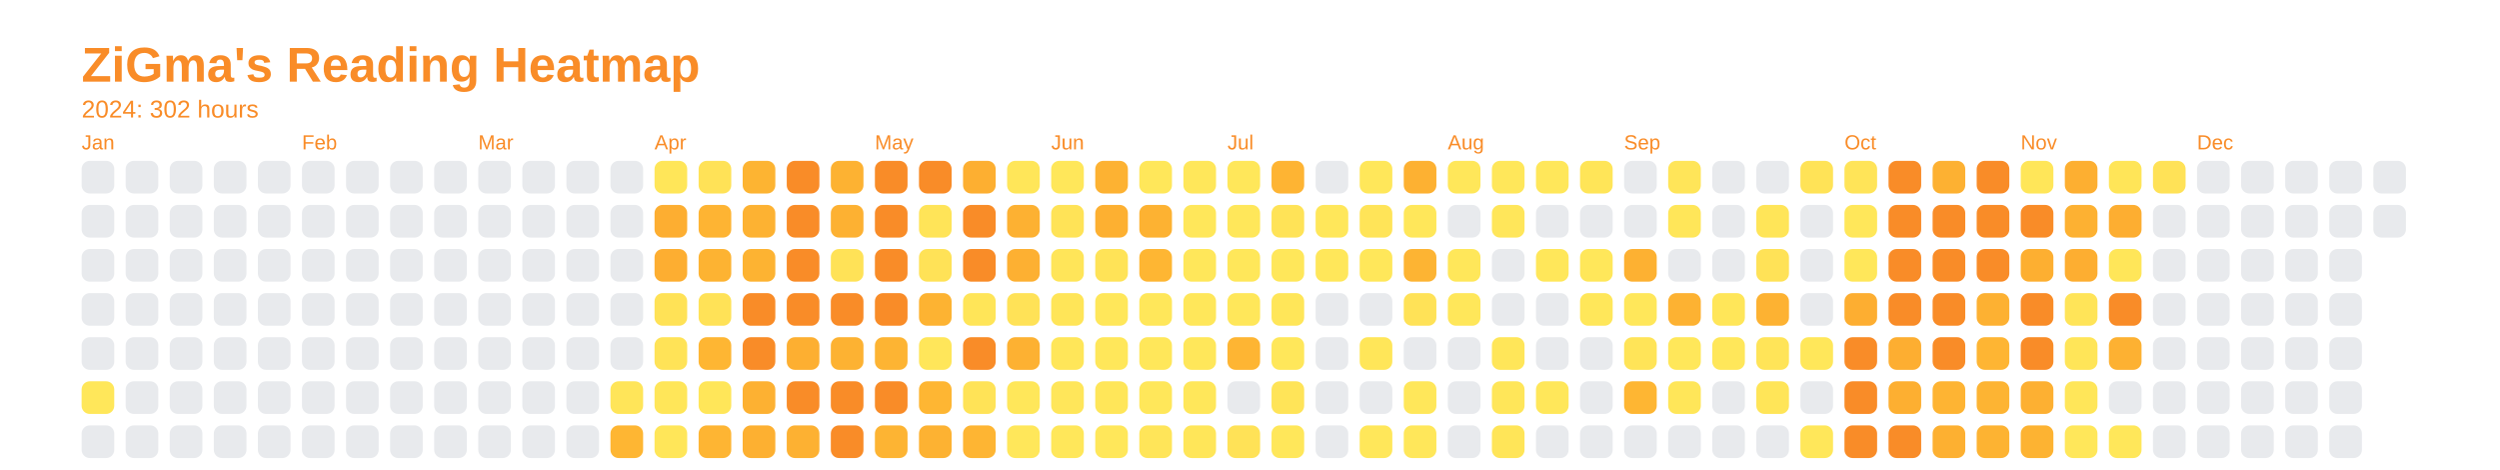
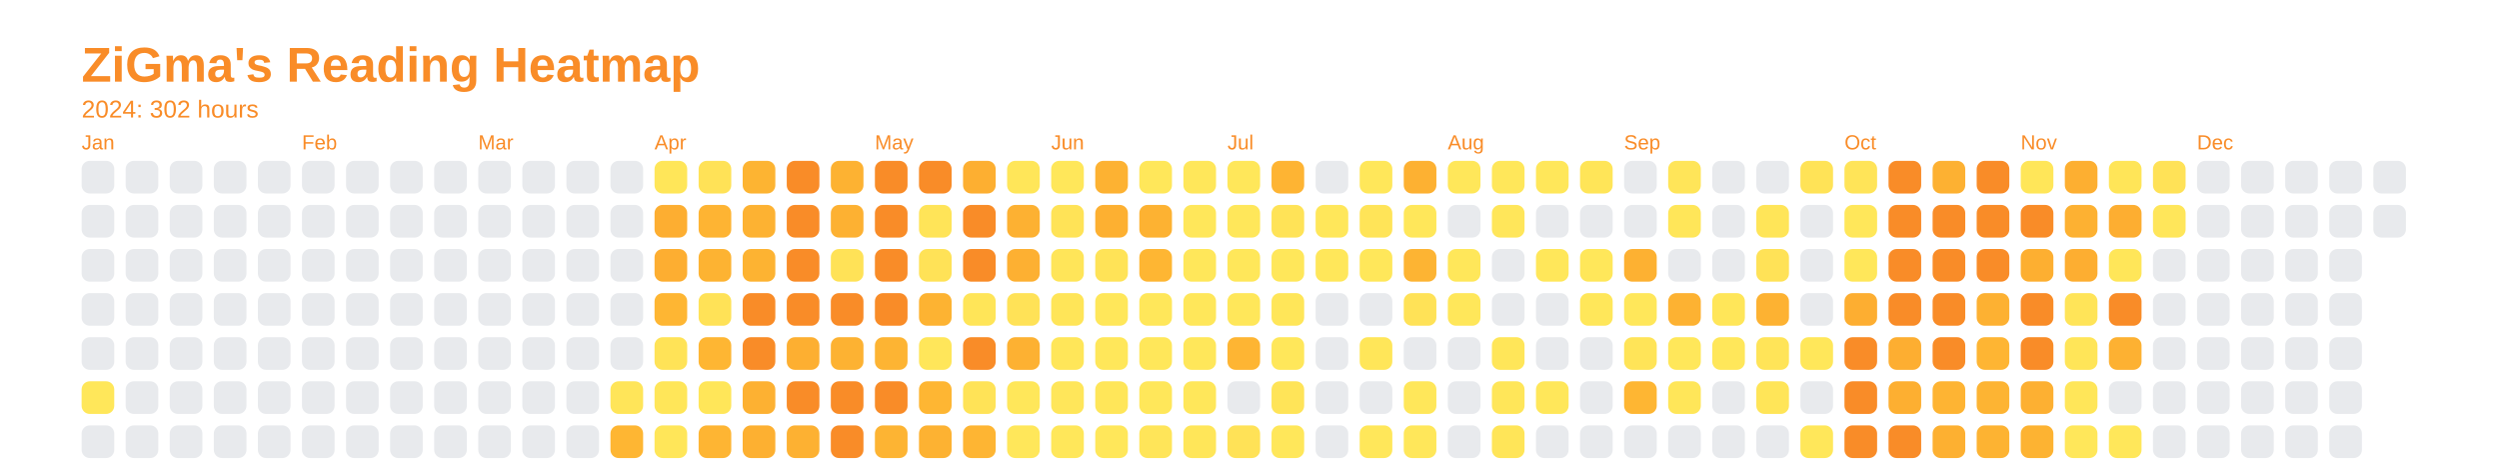
<svg xmlns="http://www.w3.org/2000/svg" baseProfile="full" height="57.5mm" version="1.1" viewBox="0,0,306.2,57.5" width="306.2mm">
  <defs />
  <rect fill="none" height="57.5" width="306.2" x="0" y="0" />
  <text fill="#f98c28" style="font-size:6px; font-family:Arial; font-weight:bold;" x="10" y="10">ZiGma's Reading Heatmap</text>
  <text fill="#f98c28" style="font-size:3px; font-family:Arial;" x="10" y="14.4">2024: 302 hours</text>
  <text fill="#f98c28" style="font-size:2.5px; font-family:Arial" x="10" y="18.3">Jan</text>
  <rect fill="#e8eaed" height="4" rx="1" ry="1" width="4" x="10" y="19.7" />
  <rect fill="#e8eaed" height="4" rx="1" ry="1" width="4" x="10" y="25.1" />
  <rect fill="#e8eaed" height="4" rx="1" ry="1" width="4" x="10" y="30.5" />
  <rect fill="#e8eaed" height="4" rx="1" ry="1" width="4" x="10" y="35.9" />
  <rect fill="#e8eaed" height="4" rx="1" ry="1" width="4" x="10" y="41.3" />
  <rect fill="#ffe75a" height="4" rx="1" ry="1" width="4" x="10" y="46.7" />
  <rect fill="#e8eaed" height="4" rx="1" ry="1" width="4" x="10" y="52.1" />
  <rect fill="#e8eaed" height="4" rx="1" ry="1" width="4" x="15.4" y="19.7" />
  <rect fill="#e8eaed" height="4" rx="1" ry="1" width="4" x="15.4" y="25.1" />
  <rect fill="#e8eaed" height="4" rx="1" ry="1" width="4" x="15.4" y="30.5" />
  <rect fill="#e8eaed" height="4" rx="1" ry="1" width="4" x="15.4" y="35.9" />
  <rect fill="#e8eaed" height="4" rx="1" ry="1" width="4" x="15.4" y="41.3" />
  <rect fill="#e8eaed" height="4" rx="1" ry="1" width="4" x="15.4" y="46.7" />
  <rect fill="#e8eaed" height="4" rx="1" ry="1" width="4" x="15.4" y="52.1" />
  <rect fill="#e8eaed" height="4" rx="1" ry="1" width="4" x="20.8" y="19.7" />
  <rect fill="#e8eaed" height="4" rx="1" ry="1" width="4" x="20.8" y="25.1" />
  <rect fill="#e8eaed" height="4" rx="1" ry="1" width="4" x="20.8" y="30.5" />
  <rect fill="#e8eaed" height="4" rx="1" ry="1" width="4" x="20.8" y="35.9" />
  <rect fill="#e8eaed" height="4" rx="1" ry="1" width="4" x="20.8" y="41.3" />
  <rect fill="#e8eaed" height="4" rx="1" ry="1" width="4" x="20.8" y="46.7" />
  <rect fill="#e8eaed" height="4" rx="1" ry="1" width="4" x="20.8" y="52.1" />
  <rect fill="#e8eaed" height="4" rx="1" ry="1" width="4" x="26.2" y="19.7" />
  <rect fill="#e8eaed" height="4" rx="1" ry="1" width="4" x="26.2" y="25.1" />
  <rect fill="#e8eaed" height="4" rx="1" ry="1" width="4" x="26.2" y="30.5" />
  <rect fill="#e8eaed" height="4" rx="1" ry="1" width="4" x="26.2" y="35.9" />
  <rect fill="#e8eaed" height="4" rx="1" ry="1" width="4" x="26.2" y="41.3" />
  <rect fill="#e8eaed" height="4" rx="1" ry="1" width="4" x="26.2" y="46.7" />
  <rect fill="#e8eaed" height="4" rx="1" ry="1" width="4" x="26.2" y="52.1" />
  <rect fill="#e8eaed" height="4" rx="1" ry="1" width="4" x="31.6" y="19.7" />
  <rect fill="#e8eaed" height="4" rx="1" ry="1" width="4" x="31.6" y="25.1" />
  <rect fill="#e8eaed" height="4" rx="1" ry="1" width="4" x="31.6" y="30.5" />
  <rect fill="#e8eaed" height="4" rx="1" ry="1" width="4" x="31.6" y="35.9" />
  <rect fill="#e8eaed" height="4" rx="1" ry="1" width="4" x="31.6" y="41.3" />
  <rect fill="#e8eaed" height="4" rx="1" ry="1" width="4" x="31.6" y="46.7" />
  <rect fill="#e8eaed" height="4" rx="1" ry="1" width="4" x="31.6" y="52.1" />
  <text fill="#f98c28" style="font-size:2.5px; font-family:Arial" x="37.0" y="18.3">Feb</text>
  <rect fill="#e8eaed" height="4" rx="1" ry="1" width="4" x="37.0" y="19.7" />
  <rect fill="#e8eaed" height="4" rx="1" ry="1" width="4" x="37.0" y="25.1" />
  <rect fill="#e8eaed" height="4" rx="1" ry="1" width="4" x="37.0" y="30.5" />
  <rect fill="#e8eaed" height="4" rx="1" ry="1" width="4" x="37.0" y="35.9" />
  <rect fill="#e8eaed" height="4" rx="1" ry="1" width="4" x="37.0" y="41.3" />
  <rect fill="#e8eaed" height="4" rx="1" ry="1" width="4" x="37.0" y="46.7" />
  <rect fill="#e8eaed" height="4" rx="1" ry="1" width="4" x="37.0" y="52.1" />
  <rect fill="#e8eaed" height="4" rx="1" ry="1" width="4" x="42.4" y="19.7" />
  <rect fill="#e8eaed" height="4" rx="1" ry="1" width="4" x="42.4" y="25.1" />
  <rect fill="#e8eaed" height="4" rx="1" ry="1" width="4" x="42.4" y="30.5" />
  <rect fill="#e8eaed" height="4" rx="1" ry="1" width="4" x="42.4" y="35.9" />
  <rect fill="#e8eaed" height="4" rx="1" ry="1" width="4" x="42.4" y="41.3" />
  <rect fill="#e8eaed" height="4" rx="1" ry="1" width="4" x="42.4" y="46.7" />
  <rect fill="#e8eaed" height="4" rx="1" ry="1" width="4" x="42.4" y="52.1" />
  <rect fill="#e8eaed" height="4" rx="1" ry="1" width="4" x="47.8" y="19.7" />
  <rect fill="#e8eaed" height="4" rx="1" ry="1" width="4" x="47.8" y="25.1" />
  <rect fill="#e8eaed" height="4" rx="1" ry="1" width="4" x="47.8" y="30.5" />
  <rect fill="#e8eaed" height="4" rx="1" ry="1" width="4" x="47.8" y="35.9" />
  <rect fill="#e8eaed" height="4" rx="1" ry="1" width="4" x="47.8" y="41.3" />
  <rect fill="#e8eaed" height="4" rx="1" ry="1" width="4" x="47.8" y="46.7" />
  <rect fill="#e8eaed" height="4" rx="1" ry="1" width="4" x="47.8" y="52.1" />
  <rect fill="#e8eaed" height="4" rx="1" ry="1" width="4" x="53.2" y="19.7" />
  <rect fill="#e8eaed" height="4" rx="1" ry="1" width="4" x="53.2" y="25.1" />
  <rect fill="#e8eaed" height="4" rx="1" ry="1" width="4" x="53.2" y="30.5" />
  <rect fill="#e8eaed" height="4" rx="1" ry="1" width="4" x="53.2" y="35.9" />
  <rect fill="#e8eaed" height="4" rx="1" ry="1" width="4" x="53.2" y="41.3" />
  <rect fill="#e8eaed" height="4" rx="1" ry="1" width="4" x="53.2" y="46.7" />
  <rect fill="#e8eaed" height="4" rx="1" ry="1" width="4" x="53.2" y="52.1" />
  <text fill="#f98c28" style="font-size:2.5px; font-family:Arial" x="58.6" y="18.3">Mar</text>
  <rect fill="#e8eaed" height="4" rx="1" ry="1" width="4" x="58.6" y="19.7" />
  <rect fill="#e8eaed" height="4" rx="1" ry="1" width="4" x="58.6" y="25.1" />
  <rect fill="#e8eaed" height="4" rx="1" ry="1" width="4" x="58.6" y="30.5" />
  <rect fill="#e8eaed" height="4" rx="1" ry="1" width="4" x="58.6" y="35.9" />
  <rect fill="#e8eaed" height="4" rx="1" ry="1" width="4" x="58.6" y="41.3" />
  <rect fill="#e8eaed" height="4" rx="1" ry="1" width="4" x="58.6" y="46.7" />
  <rect fill="#e8eaed" height="4" rx="1" ry="1" width="4" x="58.6" y="52.1" />
  <rect fill="#e8eaed" height="4" rx="1" ry="1" width="4" x="64" y="19.7" />
  <rect fill="#e8eaed" height="4" rx="1" ry="1" width="4" x="64" y="25.1" />
  <rect fill="#e8eaed" height="4" rx="1" ry="1" width="4" x="64" y="30.5" />
  <rect fill="#e8eaed" height="4" rx="1" ry="1" width="4" x="64" y="35.9" />
  <rect fill="#e8eaed" height="4" rx="1" ry="1" width="4" x="64" y="41.3" />
  <rect fill="#e8eaed" height="4" rx="1" ry="1" width="4" x="64" y="46.7" />
  <rect fill="#e8eaed" height="4" rx="1" ry="1" width="4" x="64" y="52.1" />
  <rect fill="#e8eaed" height="4" rx="1" ry="1" width="4" x="69.4" y="19.7" />
  <rect fill="#e8eaed" height="4" rx="1" ry="1" width="4" x="69.4" y="25.1" />
  <rect fill="#e8eaed" height="4" rx="1" ry="1" width="4" x="69.4" y="30.5" />
  <rect fill="#e8eaed" height="4" rx="1" ry="1" width="4" x="69.4" y="35.9" />
  <rect fill="#e8eaed" height="4" rx="1" ry="1" width="4" x="69.4" y="41.3" />
  <rect fill="#e8eaed" height="4" rx="1" ry="1" width="4" x="69.4" y="46.7" />
  <rect fill="#e8eaed" height="4" rx="1" ry="1" width="4" x="69.4" y="52.1" />
  <rect fill="#e8eaed" height="4" rx="1" ry="1" width="4" x="74.8" y="19.7" />
  <rect fill="#e8eaed" height="4" rx="1" ry="1" width="4" x="74.8" y="25.1" />
  <rect fill="#e8eaed" height="4" rx="1" ry="1" width="4" x="74.8" y="30.5" />
  <rect fill="#e8eaed" height="4" rx="1" ry="1" width="4" x="74.8" y="35.9" />
  <rect fill="#e8eaed" height="4" rx="1" ry="1" width="4" x="74.8" y="41.3" />
  <rect fill="#ffe559" height="4" rx="1" ry="1" width="4" x="74.8" y="46.7" />
  <rect fill="#feb633" height="4" rx="1" ry="1" width="4" x="74.8" y="52.1" />
  <text fill="#f98c28" style="font-size:2.5px; font-family:Arial" x="80.2" y="18.3">Apr</text>
  <rect fill="#ffe659" height="4" rx="1" ry="1" width="4" x="80.2" y="19.7" />
  <rect fill="#fdae31" height="4" rx="1" ry="1" width="4" x="80.2" y="25.1" />
  <rect fill="#fdae31" height="4" rx="1" ry="1" width="4" x="80.2" y="30.5" />
-   <rect fill="#ffe256" height="4" rx="1" ry="1" width="4" x="80.2" y="35.9" />
+   <rect fill="#feb633" height="4" rx="1" ry="1" width="4" x="80.2" y="35.9" />
  <rect fill="#ffe357" height="4" rx="1" ry="1" width="4" x="80.2" y="41.3" />
  <rect fill="#ffe659" height="4" rx="1" ry="1" width="4" x="80.2" y="46.7" />
  <rect fill="#ffe659" height="4" rx="1" ry="1" width="4" x="80.2" y="52.1" />
  <rect fill="#ffe257" height="4" rx="1" ry="1" width="4" x="85.6" y="19.7" />
  <rect fill="#feb433" height="4" rx="1" ry="1" width="4" x="85.6" y="25.1" />
  <rect fill="#fdb332" height="4" rx="1" ry="1" width="4" x="85.6" y="30.5" />
  <rect fill="#ffe257" height="4" rx="1" ry="1" width="4" x="85.6" y="35.9" />
  <rect fill="#feb633" height="4" rx="1" ry="1" width="4" x="85.6" y="41.3" />
  <rect fill="#ffe659" height="4" rx="1" ry="1" width="4" x="85.6" y="46.7" />
  <rect fill="#feb533" height="4" rx="1" ry="1" width="4" x="85.6" y="52.1" />
  <rect fill="#fdb432" height="4" rx="1" ry="1" width="4" x="91" y="19.7" />
  <rect fill="#fdb232" height="4" rx="1" ry="1" width="4" x="91" y="25.1" />
  <rect fill="#fdb332" height="4" rx="1" ry="1" width="4" x="91" y="30.5" />
  <rect fill="#f98c28" height="4" rx="1" ry="1" width="4" x="91" y="35.9" />
  <rect fill="#f98c28" height="4" rx="1" ry="1" width="4" x="91" y="41.3" />
  <rect fill="#fdb132" height="4" rx="1" ry="1" width="4" x="91" y="46.7" />
  <rect fill="#fdb031" height="4" rx="1" ry="1" width="4" x="91" y="52.1" />
  <rect fill="#f98c28" height="4" rx="1" ry="1" width="4" x="96.4" y="19.7" />
  <rect fill="#f98c28" height="4" rx="1" ry="1" width="4" x="96.4" y="25.1" />
  <rect fill="#f98c28" height="4" rx="1" ry="1" width="4" x="96.4" y="30.5" />
  <rect fill="#f98c28" height="4" rx="1" ry="1" width="4" x="96.4" y="35.9" />
  <rect fill="#fdaf31" height="4" rx="1" ry="1" width="4" x="96.4" y="41.3" />
  <rect fill="#f98c28" height="4" rx="1" ry="1" width="4" x="96.4" y="46.7" />
  <rect fill="#fdb132" height="4" rx="1" ry="1" width="4" x="96.4" y="52.1" />
  <rect fill="#fdb232" height="4" rx="1" ry="1" width="4" x="101.8" y="19.7" />
  <rect fill="#fdb132" height="4" rx="1" ry="1" width="4" x="101.8" y="25.1" />
  <rect fill="#ffe257" height="4" rx="1" ry="1" width="4" x="101.8" y="30.5" />
  <rect fill="#f98c28" height="4" rx="1" ry="1" width="4" x="101.8" y="35.9" />
  <rect fill="#fdb232" height="4" rx="1" ry="1" width="4" x="101.8" y="41.3" />
  <rect fill="#f98c28" height="4" rx="1" ry="1" width="4" x="101.8" y="46.7" />
  <rect fill="#f98c28" height="4" rx="1" ry="1" width="4" x="101.8" y="52.1" />
  <text fill="#f98c28" style="font-size:2.5px; font-family:Arial" x="107.2" y="18.3">May</text>
  <rect fill="#f98c28" height="4" rx="1" ry="1" width="4" x="107.2" y="19.7" />
  <rect fill="#f98c28" height="4" rx="1" ry="1" width="4" x="107.2" y="25.1" />
  <rect fill="#f98c28" height="4" rx="1" ry="1" width="4" x="107.2" y="30.5" />
  <rect fill="#f98c28" height="4" rx="1" ry="1" width="4" x="107.2" y="35.9" />
  <rect fill="#fdb433" height="4" rx="1" ry="1" width="4" x="107.2" y="41.3" />
  <rect fill="#f98c28" height="4" rx="1" ry="1" width="4" x="107.2" y="46.7" />
  <rect fill="#fdb433" height="4" rx="1" ry="1" width="4" x="107.2" y="52.1" />
  <rect fill="#f98c28" height="4" rx="1" ry="1" width="4" x="112.6" y="19.7" />
  <rect fill="#ffe458" height="4" rx="1" ry="1" width="4" x="112.6" y="25.1" />
  <rect fill="#ffe257" height="4" rx="1" ry="1" width="4" x="112.6" y="30.5" />
  <rect fill="#fdb332" height="4" rx="1" ry="1" width="4" x="112.6" y="35.9" />
  <rect fill="#ffe65a" height="4" rx="1" ry="1" width="4" x="112.6" y="41.3" />
  <rect fill="#feb633" height="4" rx="1" ry="1" width="4" x="112.6" y="46.7" />
  <rect fill="#fdb232" height="4" rx="1" ry="1" width="4" x="112.6" y="52.1" />
  <rect fill="#fdaf31" height="4" rx="1" ry="1" width="4" x="118" y="19.7" />
  <rect fill="#f98c28" height="4" rx="1" ry="1" width="4" x="118" y="25.1" />
  <rect fill="#f98c28" height="4" rx="1" ry="1" width="4" x="118" y="30.5" />
  <rect fill="#ffe558" height="4" rx="1" ry="1" width="4" x="118" y="35.9" />
  <rect fill="#f98c28" height="4" rx="1" ry="1" width="4" x="118" y="41.3" />
  <rect fill="#ffe357" height="4" rx="1" ry="1" width="4" x="118" y="46.7" />
  <rect fill="#feb533" height="4" rx="1" ry="1" width="4" x="118" y="52.1" />
  <rect fill="#ffe659" height="4" rx="1" ry="1" width="4" x="123.4" y="19.7" />
  <rect fill="#fdb132" height="4" rx="1" ry="1" width="4" x="123.4" y="25.1" />
  <rect fill="#fdb032" height="4" rx="1" ry="1" width="4" x="123.4" y="30.5" />
  <rect fill="#ffe257" height="4" rx="1" ry="1" width="4" x="123.4" y="35.9" />
  <rect fill="#fdb132" height="4" rx="1" ry="1" width="4" x="123.4" y="41.3" />
  <rect fill="#ffe75a" height="4" rx="1" ry="1" width="4" x="123.4" y="46.7" />
  <rect fill="#ffe75a" height="4" rx="1" ry="1" width="4" x="123.4" y="52.1" />
  <text fill="#f98c28" style="font-size:2.5px; font-family:Arial" x="128.8" y="18.3">Jun</text>
  <rect fill="#ffe75a" height="4" rx="1" ry="1" width="4" x="128.8" y="19.7" />
  <rect fill="#ffe357" height="4" rx="1" ry="1" width="4" x="128.8" y="25.1" />
  <rect fill="#ffe559" height="4" rx="1" ry="1" width="4" x="128.8" y="30.5" />
  <rect fill="#ffe558" height="4" rx="1" ry="1" width="4" x="128.8" y="35.9" />
  <rect fill="#ffe659" height="4" rx="1" ry="1" width="4" x="128.8" y="41.3" />
  <rect fill="#ffe65a" height="4" rx="1" ry="1" width="4" x="128.8" y="46.7" />
  <rect fill="#ffe75a" height="4" rx="1" ry="1" width="4" x="128.8" y="52.1" />
  <rect fill="#fdb232" height="4" rx="1" ry="1" width="4" x="134.2" y="19.7" />
  <rect fill="#fdb031" height="4" rx="1" ry="1" width="4" x="134.2" y="25.1" />
  <rect fill="#ffe357" height="4" rx="1" ry="1" width="4" x="134.2" y="30.5" />
  <rect fill="#ffe75a" height="4" rx="1" ry="1" width="4" x="134.2" y="35.9" />
  <rect fill="#ffe75a" height="4" rx="1" ry="1" width="4" x="134.2" y="41.3" />
  <rect fill="#ffe659" height="4" rx="1" ry="1" width="4" x="134.2" y="46.7" />
  <rect fill="#ffe75a" height="4" rx="1" ry="1" width="4" x="134.2" y="52.1" />
  <rect fill="#ffe75a" height="4" rx="1" ry="1" width="4" x="139.6" y="19.7" />
  <rect fill="#fdb232" height="4" rx="1" ry="1" width="4" x="139.6" y="25.1" />
  <rect fill="#feb633" height="4" rx="1" ry="1" width="4" x="139.6" y="30.5" />
  <rect fill="#ffe75a" height="4" rx="1" ry="1" width="4" x="139.6" y="35.9" />
  <rect fill="#ffe75a" height="4" rx="1" ry="1" width="4" x="139.6" y="41.3" />
  <rect fill="#ffe75a" height="4" rx="1" ry="1" width="4" x="139.6" y="46.7" />
  <rect fill="#ffe559" height="4" rx="1" ry="1" width="4" x="139.6" y="52.1" />
  <rect fill="#ffe75a" height="4" rx="1" ry="1" width="4" x="145" y="19.7" />
  <rect fill="#ffe75a" height="4" rx="1" ry="1" width="4" x="145" y="25.1" />
  <rect fill="#ffe75a" height="4" rx="1" ry="1" width="4" x="145" y="30.5" />
  <rect fill="#ffe75a" height="4" rx="1" ry="1" width="4" x="145" y="35.9" />
  <rect fill="#ffe75a" height="4" rx="1" ry="1" width="4" x="145" y="41.3" />
  <rect fill="#ffe75a" height="4" rx="1" ry="1" width="4" x="145" y="46.7" />
  <rect fill="#ffe659" height="4" rx="1" ry="1" width="4" x="145" y="52.1" />
  <text fill="#f98c28" style="font-size:2.5px; font-family:Arial" x="150.4" y="18.3">Jul</text>
  <rect fill="#ffe75a" height="4" rx="1" ry="1" width="4" x="150.4" y="19.7" />
  <rect fill="#ffe75a" height="4" rx="1" ry="1" width="4" x="150.4" y="25.1" />
  <rect fill="#ffe75a" height="4" rx="1" ry="1" width="4" x="150.4" y="30.5" />
  <rect fill="#ffe75a" height="4" rx="1" ry="1" width="4" x="150.4" y="35.9" />
  <rect fill="#feb533" height="4" rx="1" ry="1" width="4" x="150.4" y="41.3" />
  <rect fill="#e8eaed" height="4" rx="1" ry="1" width="4" x="150.4" y="46.7" />
  <rect fill="#ffe257" height="4" rx="1" ry="1" width="4" x="150.4" y="52.1" />
  <rect fill="#feb433" height="4" rx="1" ry="1" width="4" x="155.8" y="19.7" />
  <rect fill="#ffe357" height="4" rx="1" ry="1" width="4" x="155.8" y="25.1" />
  <rect fill="#ffe75a" height="4" rx="1" ry="1" width="4" x="155.8" y="30.5" />
  <rect fill="#ffe659" height="4" rx="1" ry="1" width="4" x="155.8" y="35.9" />
  <rect fill="#ffe75a" height="4" rx="1" ry="1" width="4" x="155.8" y="41.3" />
  <rect fill="#ffe458" height="4" rx="1" ry="1" width="4" x="155.8" y="46.7" />
  <rect fill="#ffe75a" height="4" rx="1" ry="1" width="4" x="155.8" y="52.1" />
  <rect fill="#e8eaed" height="4" rx="1" ry="1" width="4" x="161.2" y="19.7" />
  <rect fill="#ffe75a" height="4" rx="1" ry="1" width="4" x="161.2" y="25.1" />
  <rect fill="#ffe75a" height="4" rx="1" ry="1" width="4" x="161.2" y="30.5" />
  <rect fill="#e8eaed" height="4" rx="1" ry="1" width="4" x="161.2" y="35.9" />
  <rect fill="#e8eaed" height="4" rx="1" ry="1" width="4" x="161.2" y="41.3" />
  <rect fill="#e8eaed" height="4" rx="1" ry="1" width="4" x="161.2" y="46.7" />
  <rect fill="#e8eaed" height="4" rx="1" ry="1" width="4" x="161.2" y="52.1" />
  <rect fill="#ffe75a" height="4" rx="1" ry="1" width="4" x="166.6" y="19.7" />
  <rect fill="#ffe458" height="4" rx="1" ry="1" width="4" x="166.6" y="25.1" />
  <rect fill="#ffe75a" height="4" rx="1" ry="1" width="4" x="166.6" y="30.5" />
  <rect fill="#e8eaed" height="4" rx="1" ry="1" width="4" x="166.6" y="35.9" />
  <rect fill="#ffe659" height="4" rx="1" ry="1" width="4" x="166.6" y="41.3" />
  <rect fill="#e8eaed" height="4" rx="1" ry="1" width="4" x="166.6" y="46.7" />
  <rect fill="#ffe75a" height="4" rx="1" ry="1" width="4" x="166.6" y="52.1" />
  <rect fill="#fdb132" height="4" rx="1" ry="1" width="4" x="172" y="19.7" />
  <rect fill="#ffe75a" height="4" rx="1" ry="1" width="4" x="172" y="25.1" />
  <rect fill="#fdb433" height="4" rx="1" ry="1" width="4" x="172" y="30.5" />
  <rect fill="#ffe257" height="4" rx="1" ry="1" width="4" x="172" y="35.9" />
  <rect fill="#e8eaed" height="4" rx="1" ry="1" width="4" x="172" y="41.3" />
  <rect fill="#ffe75a" height="4" rx="1" ry="1" width="4" x="172" y="46.7" />
  <rect fill="#ffe75a" height="4" rx="1" ry="1" width="4" x="172" y="52.1" />
  <text fill="#f98c28" style="font-size:2.5px; font-family:Arial" x="177.4" y="18.3">Aug</text>
  <rect fill="#ffe75a" height="4" rx="1" ry="1" width="4" x="177.4" y="19.7" />
  <rect fill="#e8eaed" height="4" rx="1" ry="1" width="4" x="177.4" y="25.1" />
  <rect fill="#ffe75a" height="4" rx="1" ry="1" width="4" x="177.4" y="30.5" />
  <rect fill="#ffe75a" height="4" rx="1" ry="1" width="4" x="177.4" y="35.9" />
  <rect fill="#e8eaed" height="4" rx="1" ry="1" width="4" x="177.4" y="41.3" />
  <rect fill="#e8eaed" height="4" rx="1" ry="1" width="4" x="177.4" y="46.7" />
  <rect fill="#e8eaed" height="4" rx="1" ry="1" width="4" x="177.4" y="52.1" />
  <rect fill="#ffe75a" height="4" rx="1" ry="1" width="4" x="182.8" y="19.7" />
  <rect fill="#ffe65a" height="4" rx="1" ry="1" width="4" x="182.8" y="25.1" />
  <rect fill="#e8eaed" height="4" rx="1" ry="1" width="4" x="182.8" y="30.5" />
  <rect fill="#e8eaed" height="4" rx="1" ry="1" width="4" x="182.8" y="35.9" />
  <rect fill="#ffe659" height="4" rx="1" ry="1" width="4" x="182.8" y="41.3" />
  <rect fill="#ffe659" height="4" rx="1" ry="1" width="4" x="182.8" y="46.7" />
  <rect fill="#ffe558" height="4" rx="1" ry="1" width="4" x="182.8" y="52.1" />
  <rect fill="#ffe75a" height="4" rx="1" ry="1" width="4" x="188.2" y="19.7" />
  <rect fill="#e8eaed" height="4" rx="1" ry="1" width="4" x="188.2" y="25.1" />
  <rect fill="#ffe75a" height="4" rx="1" ry="1" width="4" x="188.2" y="30.5" />
  <rect fill="#e8eaed" height="4" rx="1" ry="1" width="4" x="188.2" y="35.9" />
  <rect fill="#e8eaed" height="4" rx="1" ry="1" width="4" x="188.2" y="41.3" />
  <rect fill="#ffe75a" height="4" rx="1" ry="1" width="4" x="188.2" y="46.7" />
  <rect fill="#e8eaed" height="4" rx="1" ry="1" width="4" x="188.2" y="52.1" />
  <rect fill="#ffe558" height="4" rx="1" ry="1" width="4" x="193.6" y="19.7" />
  <rect fill="#e8eaed" height="4" rx="1" ry="1" width="4" x="193.6" y="25.1" />
  <rect fill="#ffe75a" height="4" rx="1" ry="1" width="4" x="193.6" y="30.5" />
  <rect fill="#ffe75a" height="4" rx="1" ry="1" width="4" x="193.6" y="35.9" />
  <rect fill="#e8eaed" height="4" rx="1" ry="1" width="4" x="193.6" y="41.3" />
  <rect fill="#e8eaed" height="4" rx="1" ry="1" width="4" x="193.6" y="46.7" />
  <rect fill="#e8eaed" height="4" rx="1" ry="1" width="4" x="193.6" y="52.1" />
  <text fill="#f98c28" style="font-size:2.5px; font-family:Arial" x="199" y="18.3">Sep</text>
  <rect fill="#e8eaed" height="4" rx="1" ry="1" width="4" x="199" y="19.7" />
  <rect fill="#e8eaed" height="4" rx="1" ry="1" width="4" x="199" y="25.1" />
  <rect fill="#fdb132" height="4" rx="1" ry="1" width="4" x="199" y="30.5" />
  <rect fill="#ffe75a" height="4" rx="1" ry="1" width="4" x="199" y="35.9" />
  <rect fill="#ffe458" height="4" rx="1" ry="1" width="4" x="199" y="41.3" />
  <rect fill="#feb633" height="4" rx="1" ry="1" width="4" x="199" y="46.7" />
  <rect fill="#e8eaed" height="4" rx="1" ry="1" width="4" x="199" y="52.1" />
  <rect fill="#ffe559" height="4" rx="1" ry="1" width="4" x="204.4" y="19.7" />
  <rect fill="#ffe659" height="4" rx="1" ry="1" width="4" x="204.4" y="25.1" />
  <rect fill="#e8eaed" height="4" rx="1" ry="1" width="4" x="204.4" y="30.5" />
  <rect fill="#fdb232" height="4" rx="1" ry="1" width="4" x="204.4" y="35.9" />
  <rect fill="#ffe75a" height="4" rx="1" ry="1" width="4" x="204.4" y="41.3" />
  <rect fill="#ffe659" height="4" rx="1" ry="1" width="4" x="204.4" y="46.7" />
  <rect fill="#e8eaed" height="4" rx="1" ry="1" width="4" x="204.4" y="52.1" />
  <rect fill="#e8eaed" height="4" rx="1" ry="1" width="4" x="209.8" y="19.7" />
  <rect fill="#e8eaed" height="4" rx="1" ry="1" width="4" x="209.8" y="25.1" />
  <rect fill="#e8eaed" height="4" rx="1" ry="1" width="4" x="209.8" y="30.5" />
  <rect fill="#ffe659" height="4" rx="1" ry="1" width="4" x="209.8" y="35.9" />
  <rect fill="#ffe75a" height="4" rx="1" ry="1" width="4" x="209.8" y="41.3" />
  <rect fill="#e8eaed" height="4" rx="1" ry="1" width="4" x="209.8" y="46.7" />
  <rect fill="#e8eaed" height="4" rx="1" ry="1" width="4" x="209.8" y="52.1" />
  <rect fill="#e8eaed" height="4" rx="1" ry="1" width="4" x="215.2" y="19.7" />
  <rect fill="#ffe558" height="4" rx="1" ry="1" width="4" x="215.2" y="25.1" />
  <rect fill="#ffe257" height="4" rx="1" ry="1" width="4" x="215.2" y="30.5" />
  <rect fill="#fdb232" height="4" rx="1" ry="1" width="4" x="215.2" y="35.9" />
  <rect fill="#ffe458" height="4" rx="1" ry="1" width="4" x="215.2" y="41.3" />
  <rect fill="#ffe558" height="4" rx="1" ry="1" width="4" x="215.2" y="46.7" />
  <rect fill="#e8eaed" height="4" rx="1" ry="1" width="4" x="215.2" y="52.1" />
  <rect fill="#ffe357" height="4" rx="1" ry="1" width="4" x="220.6" y="19.7" />
  <rect fill="#e8eaed" height="4" rx="1" ry="1" width="4" x="220.6" y="25.1" />
  <rect fill="#e8eaed" height="4" rx="1" ry="1" width="4" x="220.6" y="30.5" />
  <rect fill="#e8eaed" height="4" rx="1" ry="1" width="4" x="220.6" y="35.9" />
  <rect fill="#ffe75a" height="4" rx="1" ry="1" width="4" x="220.6" y="41.3" />
  <rect fill="#e8eaed" height="4" rx="1" ry="1" width="4" x="220.6" y="46.7" />
  <rect fill="#ffe75a" height="4" rx="1" ry="1" width="4" x="220.6" y="52.1" />
  <text fill="#f98c28" style="font-size:2.5px; font-family:Arial" x="226" y="18.3">Oct</text>
  <rect fill="#ffe458" height="4" rx="1" ry="1" width="4" x="226" y="19.7" />
  <rect fill="#ffe75a" height="4" rx="1" ry="1" width="4" x="226" y="25.1" />
  <rect fill="#ffe75a" height="4" rx="1" ry="1" width="4" x="226" y="30.5" />
  <rect fill="#fdae31" height="4" rx="1" ry="1" width="4" x="226" y="35.9" />
  <rect fill="#f98c28" height="4" rx="1" ry="1" width="4" x="226" y="41.3" />
  <rect fill="#f98c28" height="4" rx="1" ry="1" width="4" x="226" y="46.7" />
  <rect fill="#f98c28" height="4" rx="1" ry="1" width="4" x="226" y="52.1" />
  <rect fill="#f98c28" height="4" rx="1" ry="1" width="4" x="231.4" y="19.7" />
  <rect fill="#f98c28" height="4" rx="1" ry="1" width="4" x="231.4" y="25.1" />
  <rect fill="#f98c28" height="4" rx="1" ry="1" width="4" x="231.4" y="30.5" />
  <rect fill="#f98c28" height="4" rx="1" ry="1" width="4" x="231.4" y="35.9" />
  <rect fill="#fdae31" height="4" rx="1" ry="1" width="4" x="231.4" y="41.3" />
  <rect fill="#fdaf31" height="4" rx="1" ry="1" width="4" x="231.4" y="46.7" />
  <rect fill="#f98c28" height="4" rx="1" ry="1" width="4" x="231.4" y="52.1" />
  <rect fill="#fdb132" height="4" rx="1" ry="1" width="4" x="236.8" y="19.7" />
  <rect fill="#f98c28" height="4" rx="1" ry="1" width="4" x="236.8" y="25.1" />
  <rect fill="#f98c28" height="4" rx="1" ry="1" width="4" x="236.8" y="30.5" />
  <rect fill="#f98c28" height="4" rx="1" ry="1" width="4" x="236.8" y="35.9" />
  <rect fill="#f98c28" height="4" rx="1" ry="1" width="4" x="236.8" y="41.3" />
  <rect fill="#feb433" height="4" rx="1" ry="1" width="4" x="236.8" y="46.7" />
  <rect fill="#fdb031" height="4" rx="1" ry="1" width="4" x="236.8" y="52.1" />
  <rect fill="#f98c28" height="4" rx="1" ry="1" width="4" x="242.2" y="19.7" />
  <rect fill="#f98c28" height="4" rx="1" ry="1" width="4" x="242.2" y="25.1" />
  <rect fill="#f98c28" height="4" rx="1" ry="1" width="4" x="242.2" y="30.5" />
  <rect fill="#fdb132" height="4" rx="1" ry="1" width="4" x="242.2" y="35.9" />
  <rect fill="#feb533" height="4" rx="1" ry="1" width="4" x="242.2" y="41.3" />
  <rect fill="#fdb433" height="4" rx="1" ry="1" width="4" x="242.2" y="46.7" />
  <rect fill="#fdb332" height="4" rx="1" ry="1" width="4" x="242.2" y="52.1" />
  <text fill="#f98c28" style="font-size:2.5px; font-family:Arial" x="247.6" y="18.3">Nov</text>
  <rect fill="#ffe659" height="4" rx="1" ry="1" width="4" x="247.6" y="19.7" />
  <rect fill="#f98c28" height="4" rx="1" ry="1" width="4" x="247.6" y="25.1" />
  <rect fill="#fdaf31" height="4" rx="1" ry="1" width="4" x="247.6" y="30.5" />
  <rect fill="#f98c28" height="4" rx="1" ry="1" width="4" x="247.6" y="35.9" />
  <rect fill="#f98c28" height="4" rx="1" ry="1" width="4" x="247.6" y="41.3" />
  <rect fill="#fdb032" height="4" rx="1" ry="1" width="4" x="247.6" y="46.7" />
  <rect fill="#fdb332" height="4" rx="1" ry="1" width="4" x="247.6" y="52.1" />
  <rect fill="#fdaf31" height="4" rx="1" ry="1" width="4" x="253" y="19.7" />
  <rect fill="#fdb132" height="4" rx="1" ry="1" width="4" x="253" y="25.1" />
  <rect fill="#fdae31" height="4" rx="1" ry="1" width="4" x="253" y="30.5" />
  <rect fill="#ffe458" height="4" rx="1" ry="1" width="4" x="253" y="35.9" />
  <rect fill="#ffe558" height="4" rx="1" ry="1" width="4" x="253" y="41.3" />
  <rect fill="#ffe659" height="4" rx="1" ry="1" width="4" x="253" y="46.7" />
  <rect fill="#ffe75a" height="4" rx="1" ry="1" width="4" x="253" y="52.1" />
  <rect fill="#ffe558" height="4" rx="1" ry="1" width="4" x="258.4" y="19.7" />
  <rect fill="#fdae31" height="4" rx="1" ry="1" width="4" x="258.4" y="25.1" />
  <rect fill="#ffe659" height="4" rx="1" ry="1" width="4" x="258.4" y="30.5" />
  <rect fill="#f98c28" height="4" rx="1" ry="1" width="4" x="258.4" y="35.9" />
  <rect fill="#fdb132" height="4" rx="1" ry="1" width="4" x="258.4" y="41.3" />
  <rect fill="#e8eaed" height="4" rx="1" ry="1" width="4" x="258.4" y="46.7" />
  <rect fill="#ffe75a" height="4" rx="1" ry="1" width="4" x="258.4" y="52.1" />
  <rect fill="#ffe257" height="4" rx="1" ry="1" width="4" x="263.8" y="19.7" />
-   <rect fill="#e8eaed" height="4" rx="1" ry="1" width="4" x="263.8" y="25.1" />
+   <rect fill="#ffe65a" height="4" rx="1" ry="1" width="4" x="263.8" y="25.1" />
  <rect fill="#e8eaed" height="4" rx="1" ry="1" width="4" x="263.8" y="30.5" />
  <rect fill="#e8eaed" height="4" rx="1" ry="1" width="4" x="263.8" y="35.9" />
  <rect fill="#e8eaed" height="4" rx="1" ry="1" width="4" x="263.8" y="41.3" />
  <rect fill="#e8eaed" height="4" rx="1" ry="1" width="4" x="263.8" y="46.7" />
  <rect fill="#e8eaed" height="4" rx="1" ry="1" width="4" x="263.8" y="52.1" />
  <text fill="#f98c28" style="font-size:2.5px; font-family:Arial" x="269.2" y="18.3">Dec</text>
  <rect fill="#e8eaed" height="4" rx="1" ry="1" width="4" x="269.2" y="19.7" />
  <rect fill="#e8eaed" height="4" rx="1" ry="1" width="4" x="269.2" y="25.1" />
  <rect fill="#e8eaed" height="4" rx="1" ry="1" width="4" x="269.2" y="30.5" />
  <rect fill="#e8eaed" height="4" rx="1" ry="1" width="4" x="269.2" y="35.9" />
  <rect fill="#e8eaed" height="4" rx="1" ry="1" width="4" x="269.2" y="41.3" />
  <rect fill="#e8eaed" height="4" rx="1" ry="1" width="4" x="269.2" y="46.7" />
  <rect fill="#e8eaed" height="4" rx="1" ry="1" width="4" x="269.2" y="52.1" />
  <rect fill="#e8eaed" height="4" rx="1" ry="1" width="4" x="274.6" y="19.7" />
  <rect fill="#e8eaed" height="4" rx="1" ry="1" width="4" x="274.6" y="25.1" />
  <rect fill="#e8eaed" height="4" rx="1" ry="1" width="4" x="274.6" y="30.5" />
  <rect fill="#e8eaed" height="4" rx="1" ry="1" width="4" x="274.6" y="35.9" />
  <rect fill="#e8eaed" height="4" rx="1" ry="1" width="4" x="274.6" y="41.3" />
  <rect fill="#e8eaed" height="4" rx="1" ry="1" width="4" x="274.6" y="46.7" />
  <rect fill="#e8eaed" height="4" rx="1" ry="1" width="4" x="274.6" y="52.1" />
  <rect fill="#e8eaed" height="4" rx="1" ry="1" width="4" x="280" y="19.7" />
  <rect fill="#e8eaed" height="4" rx="1" ry="1" width="4" x="280" y="25.1" />
  <rect fill="#e8eaed" height="4" rx="1" ry="1" width="4" x="280" y="30.5" />
  <rect fill="#e8eaed" height="4" rx="1" ry="1" width="4" x="280" y="35.9" />
  <rect fill="#e8eaed" height="4" rx="1" ry="1" width="4" x="280" y="41.3" />
  <rect fill="#e8eaed" height="4" rx="1" ry="1" width="4" x="280" y="46.7" />
  <rect fill="#e8eaed" height="4" rx="1" ry="1" width="4" x="280" y="52.1" />
  <rect fill="#e8eaed" height="4" rx="1" ry="1" width="4" x="285.4" y="19.7" />
  <rect fill="#e8eaed" height="4" rx="1" ry="1" width="4" x="285.4" y="25.1" />
  <rect fill="#e8eaed" height="4" rx="1" ry="1" width="4" x="285.4" y="30.5" />
  <rect fill="#e8eaed" height="4" rx="1" ry="1" width="4" x="285.4" y="35.9" />
  <rect fill="#e8eaed" height="4" rx="1" ry="1" width="4" x="285.4" y="41.3" />
  <rect fill="#e8eaed" height="4" rx="1" ry="1" width="4" x="285.4" y="46.7" />
  <rect fill="#e8eaed" height="4" rx="1" ry="1" width="4" x="285.4" y="52.1" />
  <rect fill="#e8eaed" height="4" rx="1" ry="1" width="4" x="290.8" y="19.7" />
  <rect fill="#e8eaed" height="4" rx="1" ry="1" width="4" x="290.8" y="25.1" />
</svg>
